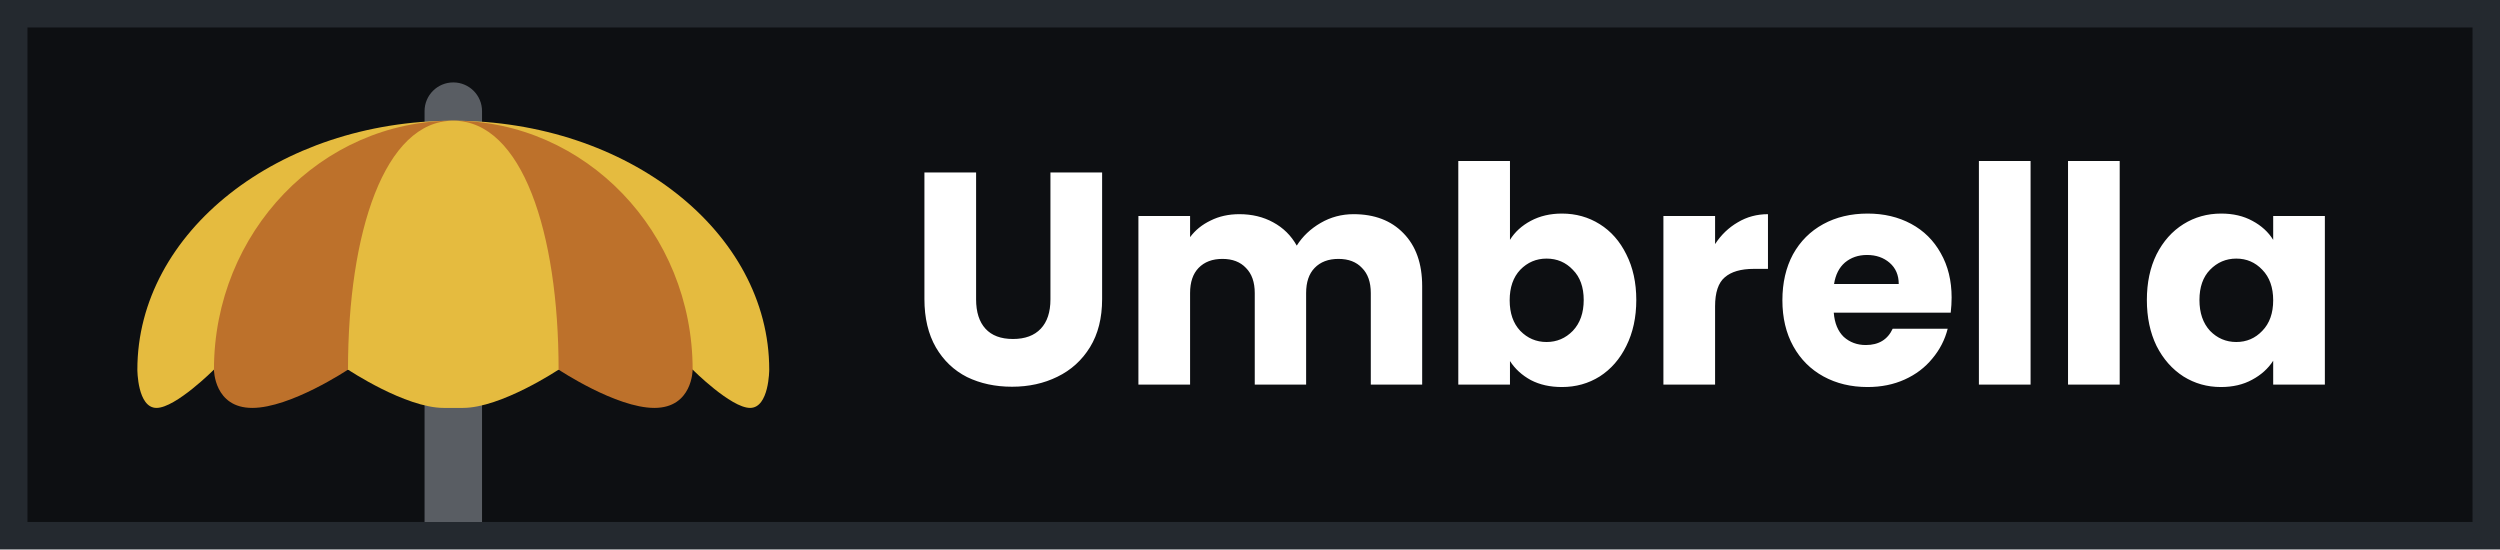
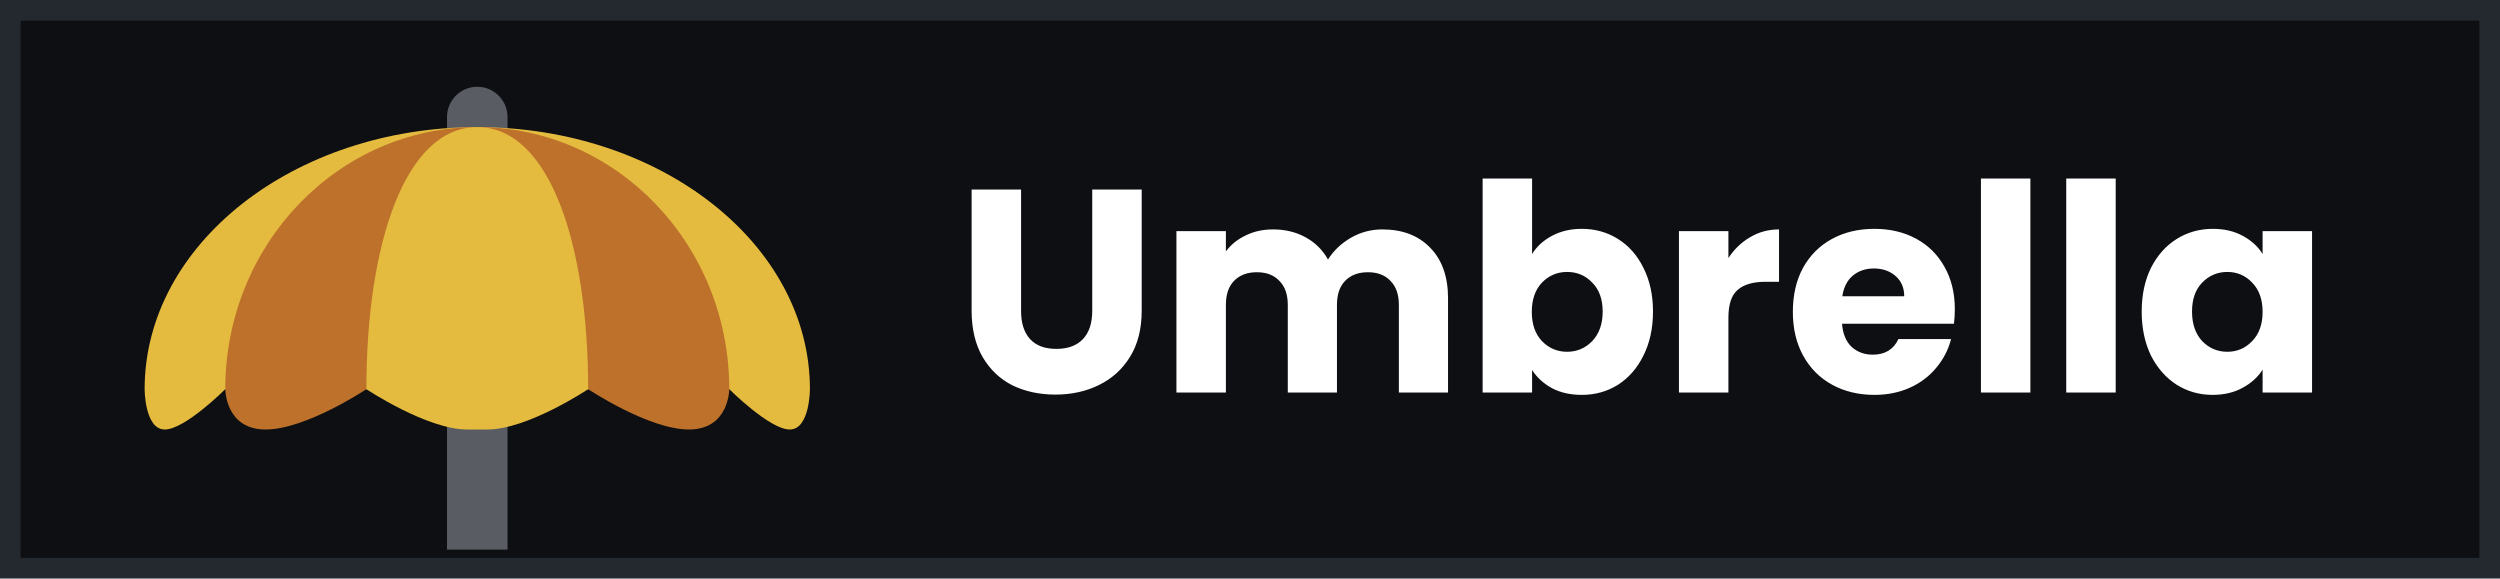
- <svg xmlns="http://www.w3.org/2000/svg" width="91" height="20" viewBox="0 0 91 20" fill="none">
-   <rect x="0.5" y="0.5" width="90" height="19" fill="#0D0F12" stroke="#24292F" />
-   <path d="M35.53 6.278V10.898C35.53 11.36 35.644 11.716 35.871 11.965C36.098 12.214 36.432 12.339 36.872 12.339C37.312 12.339 37.649 12.214 37.884 11.965C38.119 11.716 38.236 11.36 38.236 10.898V6.278H40.117V10.887C40.117 11.576 39.97 12.159 39.677 12.636C39.384 13.113 38.988 13.472 38.489 13.714C37.998 13.956 37.448 14.077 36.839 14.077C36.23 14.077 35.684 13.96 35.2 13.725C34.723 13.483 34.346 13.124 34.067 12.647C33.788 12.163 33.649 11.576 33.649 10.887V6.278H35.53ZM49.27 7.796C50.032 7.796 50.638 8.027 51.085 8.489C51.539 8.951 51.767 9.593 51.767 10.414V14H49.897V10.667C49.897 10.271 49.791 9.967 49.578 9.754C49.373 9.534 49.087 9.424 48.72 9.424C48.353 9.424 48.063 9.534 47.851 9.754C47.645 9.967 47.543 10.271 47.543 10.667V14H45.673V10.667C45.673 10.271 45.566 9.967 45.354 9.754C45.148 9.534 44.862 9.424 44.496 9.424C44.129 9.424 43.84 9.534 43.627 9.754C43.422 9.967 43.319 10.271 43.319 10.667V14H41.438V7.862H43.319V8.632C43.51 8.375 43.759 8.174 44.067 8.027C44.375 7.873 44.723 7.796 45.112 7.796C45.574 7.796 45.984 7.895 46.344 8.093C46.711 8.291 46.996 8.573 47.202 8.94C47.414 8.603 47.704 8.328 48.071 8.115C48.438 7.902 48.837 7.796 49.27 7.796ZM54.963 8.731C55.139 8.445 55.392 8.214 55.722 8.038C56.052 7.862 56.43 7.774 56.855 7.774C57.361 7.774 57.82 7.902 58.23 8.159C58.641 8.416 58.964 8.782 59.198 9.259C59.44 9.736 59.561 10.289 59.561 10.92C59.561 11.551 59.44 12.108 59.198 12.592C58.964 13.069 58.641 13.439 58.23 13.703C57.82 13.96 57.361 14.088 56.855 14.088C56.423 14.088 56.045 14.004 55.722 13.835C55.4 13.659 55.147 13.428 54.963 13.142V14H53.082V5.86H54.963V8.731ZM57.647 10.92C57.647 10.451 57.515 10.084 57.251 9.82C56.995 9.549 56.676 9.413 56.294 9.413C55.92 9.413 55.601 9.549 55.337 9.82C55.081 10.091 54.952 10.462 54.952 10.931C54.952 11.4 55.081 11.771 55.337 12.042C55.601 12.313 55.92 12.449 56.294 12.449C56.668 12.449 56.987 12.313 57.251 12.042C57.515 11.763 57.647 11.389 57.647 10.92ZM62.429 8.885C62.649 8.548 62.924 8.284 63.254 8.093C63.584 7.895 63.951 7.796 64.354 7.796V9.787H63.837C63.368 9.787 63.016 9.89 62.781 10.095C62.547 10.293 62.429 10.645 62.429 11.151V14H60.548V7.862H62.429V8.885ZM71.039 10.832C71.039 11.008 71.028 11.191 71.006 11.382H66.749C66.779 11.763 66.9 12.057 67.112 12.262C67.332 12.46 67.6 12.559 67.915 12.559C68.385 12.559 68.711 12.361 68.894 11.965H70.896C70.794 12.368 70.607 12.731 70.335 13.054C70.071 13.377 69.738 13.63 69.334 13.813C68.931 13.996 68.48 14.088 67.981 14.088C67.38 14.088 66.845 13.96 66.375 13.703C65.906 13.446 65.539 13.08 65.275 12.603C65.011 12.126 64.879 11.569 64.879 10.931C64.879 10.293 65.008 9.736 65.264 9.259C65.528 8.782 65.895 8.416 66.364 8.159C66.834 7.902 67.373 7.774 67.981 7.774C68.575 7.774 69.103 7.899 69.565 8.148C70.027 8.397 70.387 8.753 70.643 9.215C70.907 9.677 71.039 10.216 71.039 10.832ZM69.114 10.337C69.114 10.014 69.004 9.758 68.784 9.567C68.564 9.376 68.289 9.281 67.959 9.281C67.644 9.281 67.376 9.373 67.156 9.556C66.944 9.739 66.812 10 66.76 10.337H69.114ZM73.913 5.86V14H72.032V5.86H73.913ZM77.157 5.86V14H75.276V5.86H77.157ZM78.146 10.92C78.146 10.289 78.263 9.736 78.498 9.259C78.74 8.782 79.066 8.416 79.477 8.159C79.888 7.902 80.346 7.774 80.852 7.774C81.285 7.774 81.662 7.862 81.985 8.038C82.315 8.214 82.568 8.445 82.744 8.731V7.862H84.625V14H82.744V13.131C82.561 13.417 82.304 13.648 81.974 13.824C81.651 14 81.274 14.088 80.841 14.088C80.342 14.088 79.888 13.96 79.477 13.703C79.066 13.439 78.74 13.069 78.498 12.592C78.263 12.108 78.146 11.551 78.146 10.92ZM82.744 10.931C82.744 10.462 82.612 10.091 82.348 9.82C82.091 9.549 81.776 9.413 81.402 9.413C81.028 9.413 80.709 9.549 80.445 9.82C80.188 10.084 80.06 10.451 80.06 10.92C80.06 11.389 80.188 11.763 80.445 12.042C80.709 12.313 81.028 12.449 81.402 12.449C81.776 12.449 82.091 12.313 82.348 12.042C82.612 11.771 82.744 11.4 82.744 10.931Z" fill="white" />
-   <path d="M17.546 19V4.045C17.546 3.468 17.078 3 16.5 3C15.922 3 15.454 3.468 15.454 4.045V19H17.546Z" fill="#595D63" />
-   <path d="M16.5 4.394C10.149 4.394 5 8.45 5 13.454C5 13.454 5 14.848 5.697 14.848C6.394 14.848 7.788 13.454 7.788 13.454H25.212C25.212 13.454 26.606 14.848 27.303 14.848C28 14.848 28 13.454 28 13.454C28 8.45 22.852 4.394 16.5 4.394Z" fill="#E5BB3F" />
-   <path d="M16.5 4.394C11.689 4.394 7.788 8.45 7.788 13.454C7.788 13.454 7.788 14.848 9.182 14.848C10.576 14.848 12.667 13.454 12.667 13.454H20.333C20.333 13.454 22.424 14.848 23.818 14.848C25.212 14.848 25.212 13.454 25.212 13.454C25.212 8.45 21.312 4.394 16.5 4.394Z" fill="#BD712B" />
-   <path d="M16.5 4.394C13.998 4.394 12.667 8.45 12.667 13.454C12.667 13.454 14.758 14.848 16.151 14.848H16.849C18.242 14.848 20.333 13.454 20.333 13.454C20.333 8.45 19.002 4.394 16.5 4.394Z" fill="#E5BB3F" />
+ <svg xmlns="http://www.w3.org/2000/svg" width="121" height="28" viewBox="0 0 121 28" fill="none">
+   <rect x="0.5" y="0.5" width="120" height="27" fill="#0D0F12" stroke="#24292F" />
+   <path d="M49.42 9.172V15.052C49.42 15.64 49.565 16.093 49.854 16.41C50.143 16.727 50.568 16.886 51.128 16.886C51.688 16.886 52.117 16.727 52.416 16.41C52.715 16.093 52.864 15.64 52.864 15.052V9.172H55.258V15.038C55.258 15.915 55.071 16.657 54.698 17.264C54.325 17.871 53.821 18.328 53.186 18.636C52.561 18.944 51.861 19.098 51.086 19.098C50.311 19.098 49.616 18.949 49 18.65C48.393 18.342 47.913 17.885 47.558 17.278C47.203 16.662 47.026 15.915 47.026 15.038V9.172H49.42ZM66.907 11.104C67.878 11.104 68.648 11.398 69.217 11.986C69.796 12.574 70.085 13.391 70.085 14.436V19H67.705V14.758C67.705 14.254 67.57 13.867 67.299 13.596C67.038 13.316 66.674 13.176 66.207 13.176C65.74 13.176 65.372 13.316 65.101 13.596C64.84 13.867 64.709 14.254 64.709 14.758V19H62.329V14.758C62.329 14.254 62.194 13.867 61.923 13.596C61.662 13.316 61.298 13.176 60.831 13.176C60.364 13.176 59.996 13.316 59.725 13.596C59.464 13.867 59.333 14.254 59.333 14.758V19H56.939V11.188H59.333V12.168C59.576 11.841 59.893 11.585 60.285 11.398C60.677 11.202 61.12 11.104 61.615 11.104C62.203 11.104 62.726 11.23 63.183 11.482C63.65 11.734 64.014 12.093 64.275 12.56C64.546 12.131 64.914 11.781 65.381 11.51C65.848 11.239 66.356 11.104 66.907 11.104ZM74.153 12.294C74.377 11.93 74.699 11.636 75.119 11.412C75.539 11.188 76.02 11.076 76.561 11.076C77.205 11.076 77.789 11.239 78.311 11.566C78.834 11.893 79.245 12.359 79.543 12.966C79.851 13.573 80.005 14.277 80.005 15.08C80.005 15.883 79.851 16.592 79.543 17.208C79.245 17.815 78.834 18.286 78.311 18.622C77.789 18.949 77.205 19.112 76.561 19.112C76.011 19.112 75.53 19.005 75.119 18.79C74.709 18.566 74.387 18.272 74.153 17.908V19H71.759V8.64H74.153V12.294ZM77.569 15.08C77.569 14.483 77.401 14.016 77.065 13.68C76.739 13.335 76.333 13.162 75.847 13.162C75.371 13.162 74.965 13.335 74.629 13.68C74.303 14.025 74.139 14.497 74.139 15.094C74.139 15.691 74.303 16.163 74.629 16.508C74.965 16.853 75.371 17.026 75.847 17.026C76.323 17.026 76.729 16.853 77.065 16.508C77.401 16.153 77.569 15.677 77.569 15.08ZM83.655 12.49C83.935 12.061 84.285 11.725 84.705 11.482C85.125 11.23 85.592 11.104 86.105 11.104V13.638H85.447C84.85 13.638 84.402 13.769 84.103 14.03C83.805 14.282 83.655 14.73 83.655 15.374V19H81.261V11.188H83.655V12.49ZM94.614 14.968C94.614 15.192 94.6 15.425 94.572 15.668H89.154C89.191 16.153 89.345 16.527 89.616 16.788C89.896 17.04 90.236 17.166 90.638 17.166C91.235 17.166 91.65 16.914 91.884 16.41H94.432C94.301 16.923 94.063 17.385 93.718 17.796C93.382 18.207 92.957 18.529 92.444 18.762C91.93 18.995 91.356 19.112 90.722 19.112C89.956 19.112 89.275 18.949 88.678 18.622C88.08 18.295 87.614 17.829 87.278 17.222C86.942 16.615 86.774 15.906 86.774 15.094C86.774 14.282 86.937 13.573 87.264 12.966C87.6 12.359 88.066 11.893 88.664 11.566C89.261 11.239 89.947 11.076 90.722 11.076C91.478 11.076 92.15 11.235 92.738 11.552C93.326 11.869 93.783 12.322 94.11 12.91C94.446 13.498 94.614 14.184 94.614 14.968ZM92.164 14.338C92.164 13.927 92.024 13.601 91.744 13.358C91.464 13.115 91.114 12.994 90.694 12.994C90.292 12.994 89.952 13.111 89.672 13.344C89.401 13.577 89.233 13.909 89.168 14.338H92.164ZM98.271 8.64V19H95.877V8.64H98.271ZM102.4 8.64V19H100.006V8.64H102.4ZM103.658 15.08C103.658 14.277 103.808 13.573 104.106 12.966C104.414 12.359 104.83 11.893 105.352 11.566C105.875 11.239 106.458 11.076 107.102 11.076C107.653 11.076 108.134 11.188 108.544 11.412C108.964 11.636 109.286 11.93 109.51 12.294V11.188H111.904V19H109.51V17.894C109.277 18.258 108.95 18.552 108.53 18.776C108.12 19 107.639 19.112 107.088 19.112C106.454 19.112 105.875 18.949 105.352 18.622C104.83 18.286 104.414 17.815 104.106 17.208C103.808 16.592 103.658 15.883 103.658 15.08ZM109.51 15.094C109.51 14.497 109.342 14.025 109.006 13.68C108.68 13.335 108.278 13.162 107.802 13.162C107.326 13.162 106.92 13.335 106.584 13.68C106.258 14.016 106.094 14.483 106.094 15.08C106.094 15.677 106.258 16.153 106.584 16.508C106.92 16.853 107.326 17.026 107.802 17.026C108.278 17.026 108.68 16.853 109.006 16.508C109.342 16.163 109.51 15.691 109.51 15.094Z" fill="white" />
+   <path d="M24.564 26.6V5.664C24.564 4.855 23.909 4.2 23.1 4.2C22.291 4.2 21.636 4.855 21.636 5.664V26.6H24.564Z" fill="#595D63" />
+   <path d="M23.1 6.152C14.209 6.152 7 11.83 7 18.836C7 18.836 7 20.788 7.976 20.788C8.952 20.788 10.903 18.836 10.903 18.836H35.297C35.297 18.836 37.248 20.788 38.224 20.788C39.2 20.788 39.2 18.836 39.2 18.836C39.2 11.83 31.992 6.152 23.1 6.152Z" fill="#E5BB3F" />
+   <path d="M23.1 6.152C16.364 6.152 10.903 11.83 10.903 18.836C10.903 18.836 10.903 20.788 12.854 20.788C14.806 20.788 17.733 18.836 17.733 18.836H28.467C28.467 18.836 31.394 20.788 33.346 20.788C35.297 20.788 35.297 18.836 35.297 18.836C35.297 11.83 29.837 6.152 23.1 6.152Z" fill="#BD712B" />
+   <path d="M23.1 6.152C19.597 6.152 17.733 11.83 17.733 18.836C17.733 18.836 20.661 20.788 22.612 20.788H23.588C25.539 20.788 28.467 18.836 28.467 18.836C28.467 11.83 26.603 6.152 23.1 6.152Z" fill="#E5BB3F" />
</svg>
